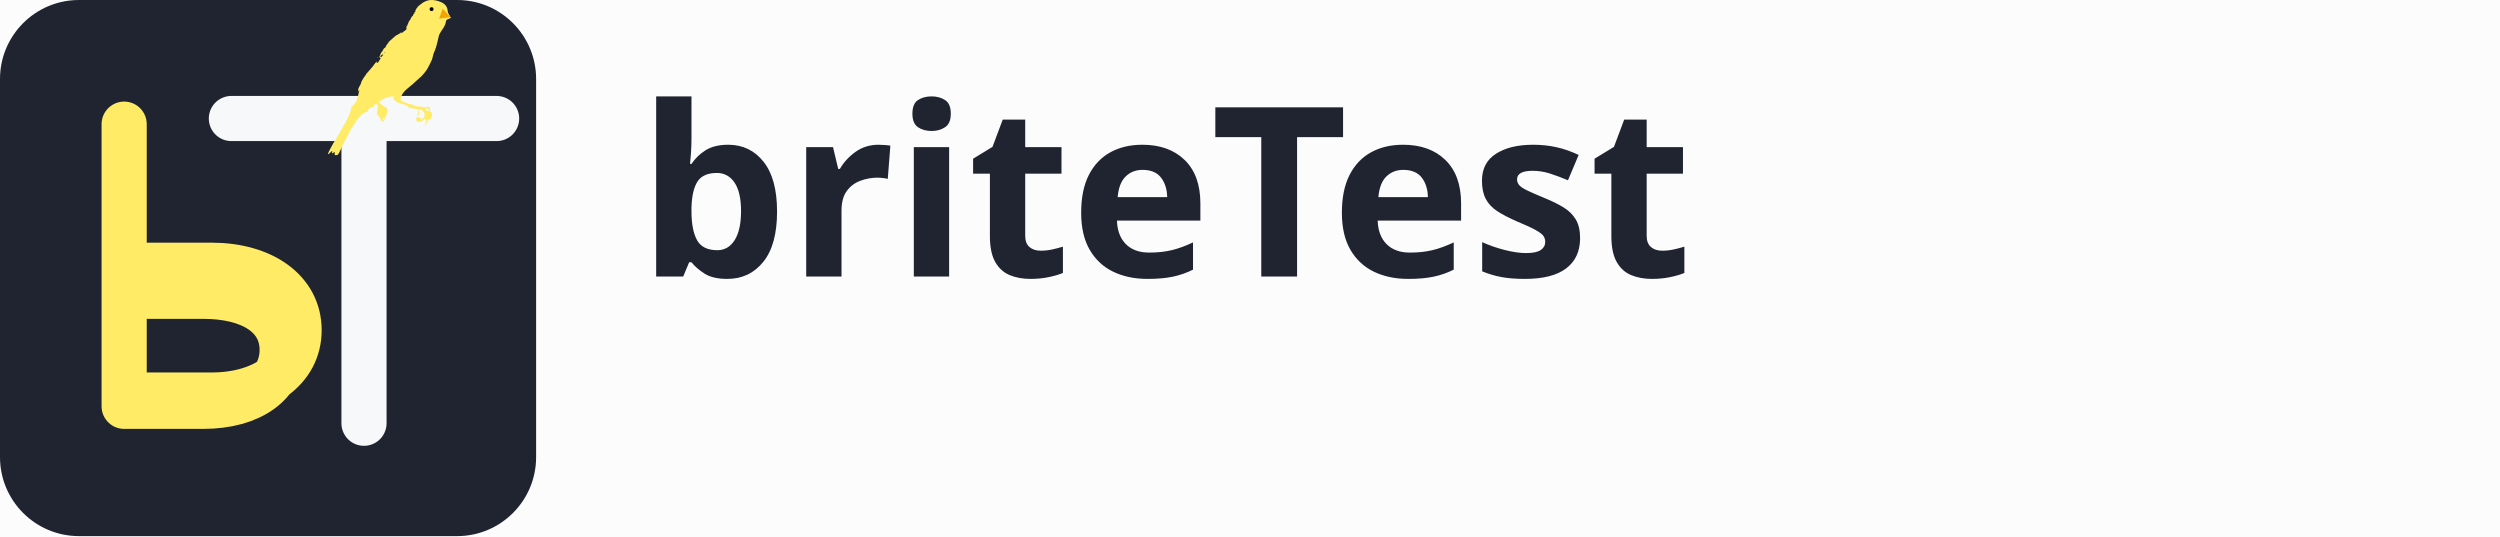
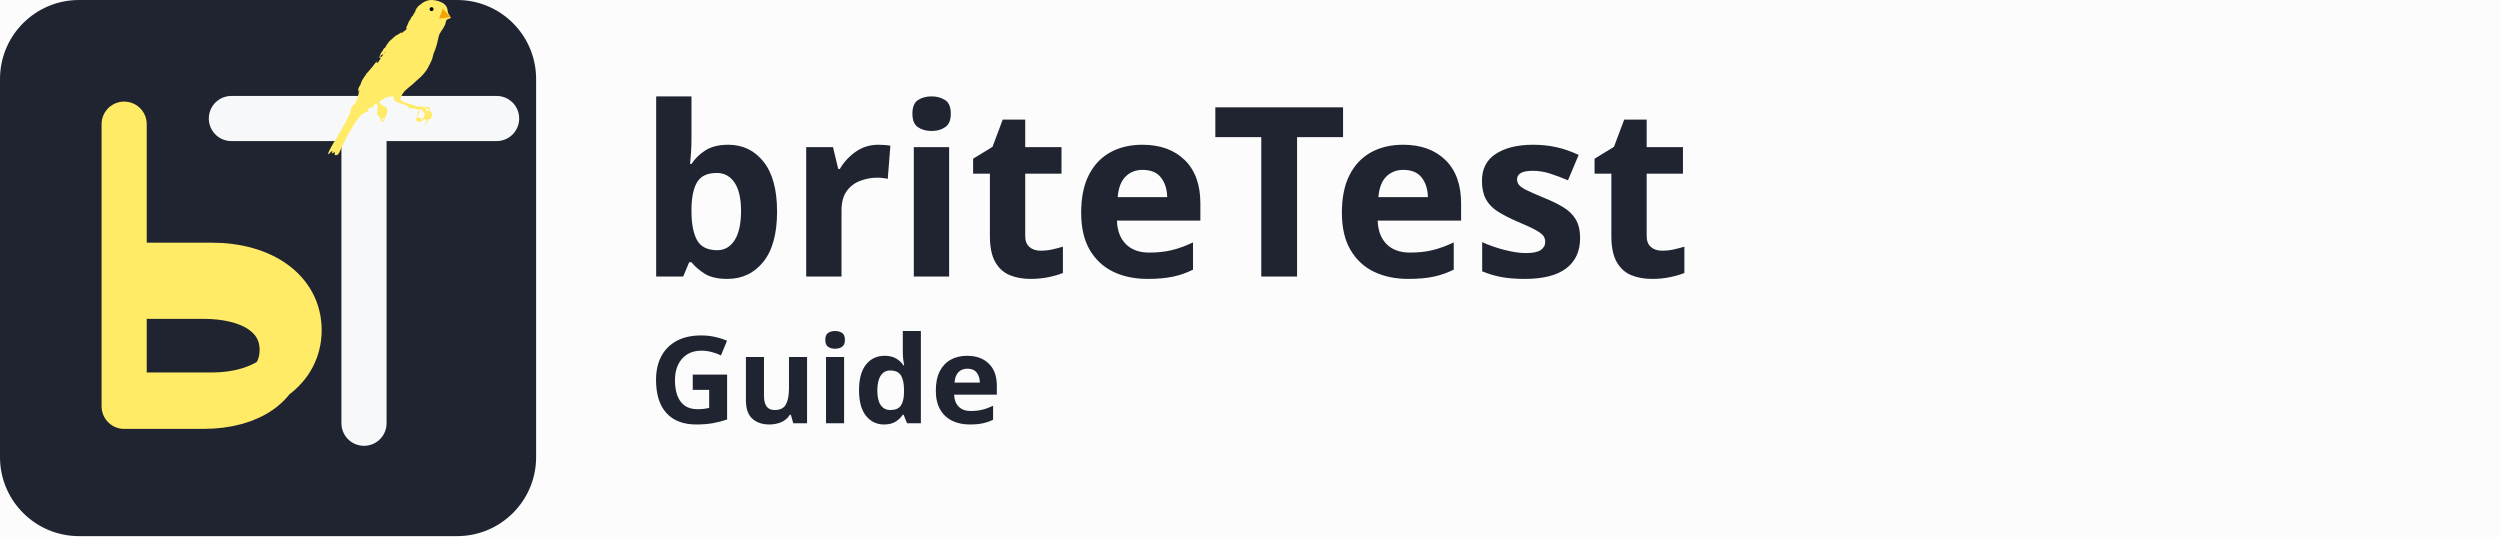
<svg xmlns="http://www.w3.org/2000/svg" width="886" height="190" viewBox="74 66 886 190" role="img" aria-labelledby="title desc">
  <rect width="960" height="320" fill="#FCFCFD" />
  <rect x="74" y="66" width="190" height="190" rx="28" fill="#1F2430" />
  <path d="M118 110v100h28c17 0 28-8 28-20s-11-19-28-19h-28M118 160h31c18 0 31 9 31 23s-13 23-31 23h-31" fill="none" stroke="#FFEB66" stroke-width="16" stroke-linecap="round" stroke-linejoin="round" />
  <path d="M156 108h94M203 108v108" fill="none" stroke="#F7F8FA" stroke-width="16" stroke-linecap="round" />
  <g aria-label="canary accent" transform="translate(190.267,66) scale(0.1067961)">
    <g transform="translate(-11.49721,526.3333) scale(0.1,-0.1)" fill="#FFEB66" stroke="none">
      <path d="M3485 5260 c-103 -13 -229 -73 -304 -147 -13 -12 -27 -23 -31 -23 -13 0 -57 -45 -76 -77 -10 -18 -22 -33 -26 -33 -4 0 -8 -6 -8 -14 0 -7 -7 -19 -16 -27 -10 -8 -14 -22 -11 -38 5 -24 -12 -51 -31 -51 -6 0 -13 -7 -16 -16 -8 -22 -8 -26 3 -19 5 3 12 1 16 -5 5 -9 -1 -12 -21 -9 -10 1 -33 -35 -34 -53 0 -10 -6 -18 -13 -18 -14 0 -67 -83 -67 -105 0 -7 -11 -22 -23 -32 -13 -10 -32 -43 -42 -73 -10 -30 -25 -65 -33 -77 -8 -13 -11 -23 -7 -23 4 0 2 -7 -5 -15 -7 -8 -15 -13 -19 -11 -3 2 -5 -23 -5 -56 1 -54 -1 -60 -22 -68 -13 -5 -24 -14 -24 -20 0 -6 -13 -16 -29 -21 -16 -6 -31 -18 -34 -28 -5 -19 -60 -36 -65 -21 -2 5 -10 6 -18 3 -12 -4 -13 -8 -4 -13 8 -5 1 -10 -19 -15 -18 -4 -44 -18 -58 -31 -14 -13 -33 -24 -42 -24 -9 0 -31 -12 -48 -27 -17 -16 -52 -46 -78 -68 -83 -69 -155 -138 -150 -143 2 -2 -16 -28 -40 -57 -25 -29 -45 -56 -45 -62 0 -18 -25 -63 -36 -63 -17 0 -62 -53 -69 -83 -4 -15 -14 -31 -22 -35 -15 -9 -23 -23 -63 -101 -19 -35 -20 -45 -9 -52 9 -5 17 -3 22 6 10 19 76 50 85 40 4 -3 -1 -13 -11 -20 -20 -14 -112 -153 -148 -222 -23 -44 -42 -54 -53 -28 -3 8 -10 15 -16 15 -14 0 -50 -33 -50 -46 0 -7 -7 -14 -15 -18 -8 -3 -15 -11 -15 -17 0 -7 -19 -33 -42 -59 -24 -26 -74 -86 -113 -133 -38 -48 -76 -89 -83 -91 -6 -3 -12 -10 -12 -16 0 -6 -26 -46 -58 -88 -61 -81 -122 -193 -122 -223 0 -10 -5 -21 -10 -24 -5 -3 -10 -15 -10 -26 0 -10 -8 -27 -19 -38 -10 -10 -24 -36 -31 -57 -7 -22 -17 -44 -22 -51 -5 -7 -7 -21 -3 -33 4 -12 1 -27 -6 -36 -6 -8 -9 -17 -6 -20 3 -3 13 6 22 20 10 14 21 23 27 20 5 -4 5 -11 -1 -18 -6 -7 -12 -28 -15 -47 -2 -19 -11 -59 -19 -89 -54 -200 -68 -236 -94 -253 -7 -4 -13 -15 -13 -22 0 -8 -4 -15 -9 -15 -5 0 -18 -16 -30 -36 -12 -19 -34 -40 -50 -45 -26 -9 -30 -17 -41 -77 -14 -84 -54 -202 -89 -267 -15 -27 -41 -81 -57 -120 -16 -38 -44 -90 -63 -114 -18 -24 -67 -110 -108 -190 -42 -80 -96 -177 -121 -216 -66 -102 -76 -119 -153 -245 -70 -115 -161 -295 -172 -337 -10 -44 15 -34 70 27 57 62 84 69 63 16 -5 -15 -8 -32 -4 -37 6 -10 40 5 62 28 23 23 30 14 28 -39 l-1 -52 44 -1 c61 -2 87 30 157 190 31 71 69 155 86 185 17 30 75 144 129 253 55 109 123 233 153 275 29 42 64 97 76 122 49 98 197 280 285 350 21 17 69 40 105 51 65 20 68 22 74 57 8 53 31 80 79 93 82 22 128 42 116 49 -16 10 16 57 52 75 26 14 29 13 47 -13 16 -24 42 -95 42 -117 0 -4 -9 -5 -20 -2 -23 6 -24 3 -9 -25 9 -16 7 -38 -6 -94 l-17 -74 49 -54 c43 -47 71 -98 97 -179 7 -23 29 -31 62 -23 28 7 63 72 64 118 0 15 8 35 18 45 34 34 53 72 46 97 -3 13 2 41 11 62 15 36 15 42 -1 84 -17 47 -48 79 -75 80 -9 0 -22 7 -29 15 -7 9 -29 23 -48 32 -46 22 -125 98 -120 115 2 7 35 29 74 49 38 19 89 49 113 67 24 17 60 34 80 37 20 3 73 13 119 21 45 8 87 12 92 9 6 -3 10 -27 10 -52 0 -42 4 -50 50 -94 38 -37 64 -52 108 -64 202 -57 327 -111 342 -149 5 -14 13 -26 17 -26 64 -2 211 -25 255 -41 42 -15 70 -18 102 -14 42 7 45 5 94 -43 29 -29 53 -62 57 -81 9 -42 -2 -100 -26 -140 -19 -31 -21 -32 -67 -26 -26 4 -70 17 -98 30 -50 22 -52 22 -68 4 -20 -24 -21 -81 -1 -118 29 -56 137 -42 218 29 51 45 73 50 83 18 4 -13 11 -26 17 -29 26 -17 -24 -131 -66 -150 -19 -8 -18 -9 8 -4 40 8 81 54 95 107 22 83 31 93 77 90 39 -3 43 -1 48 25 4 15 13 47 22 71 21 59 10 113 -26 135 -25 15 -29 23 -34 83 -7 94 -17 101 -109 83 -86 -17 -119 -15 -130 6 -10 17 -45 19 -84 5 -21 -9 -29 -7 -39 7 -11 15 -18 16 -42 7 -25 -9 -42 -5 -128 32 -55 24 -108 41 -118 38 -17 -5 -254 90 -304 122 -17 11 -23 24 -23 52 0 21 4 42 9 47 5 6 14 28 21 50 29 89 122 196 265 305 50 37 137 114 195 170 58 56 123 114 145 130 55 38 189 193 248 288 36 57 145 274 163 325 8 23 22 75 30 116 9 41 24 91 34 111 47 94 95 252 145 483 13 60 28 114 34 121 5 6 24 38 41 71 17 33 39 67 49 75 9 8 39 56 66 105 36 66 51 106 56 149 8 70 22 85 106 118 l62 24 -25 55 c-14 29 -37 69 -50 87 -19 25 -26 48 -30 97 -8 123 -81 224 -204 281 -131 61 -276 88 -395 74z m-1478 -1757 c-3 -3 -11 -2 -17 2 -9 6 -9 10 1 16 14 8 27 -7 16 -18z m1441 -1866 c59 -61 18 -85 -63 -38 -49 28 -37 59 26 70 3 1 20 -14 37 -32z m-1474 -295 c7 -11 -31 -72 -44 -72 -16 0 -26 33 -12 38 7 2 12 12 12 23 0 19 34 28 44 11z m1265 -19 l23 -6 -23 -13 c-34 -19 -45 -17 -46 6 -2 21 7 24 46 13z" />
      <path d="M1760 3355 c0 -8 4 -15 10 -15 5 0 7 7 4 15 -4 8 -8 15 -10 15 -2 0 -4 -7 -4 -15z" />
      <path d="M1727 3223 c-8 -7 11 -33 24 -33 5 0 9 5 9 10 0 6 -7 10 -16 10 -8 0 -12 5 -9 10 7 11 2 13 -8 3z" />
      <ellipse cx="2040" cy="3185" rx="155" ry="70" fill="#FFEB66" transform="rotate(-25 2040 3185)" />
      <ellipse cx="1865" cy="3360" rx="58" ry="24" fill="#FFEB66" transform="rotate(-28 1865 3360)" />
      <circle cx="3550" cy="4960" r="66" fill="#000000" />
      <polygon points="3860,4985 4200,4810 3860,4635" fill="#F4A300" transform="rotate(-20 3860 4810)" />
      <path d="M3100 1571 c-5 -11 -10 -40 -10 -65 0 -24 -5 -57 -10 -72 -13 -33 -3 -46 15 -20 20 27 55 144 48 161 -7 21 -30 19 -43 -4z" />
    </g>
  </g>
  <text x="300" y="164" font-family="Verdana, Geneva, sans-serif" font-size="84" font-weight="700" fill="#1F2430">briteTest</text>
+   <text x="304" y="216" font-family="Verdana, Geneva, sans-serif" font-size="43" font-weight="700" fill="#1F2430">Guide</text>
</svg>
